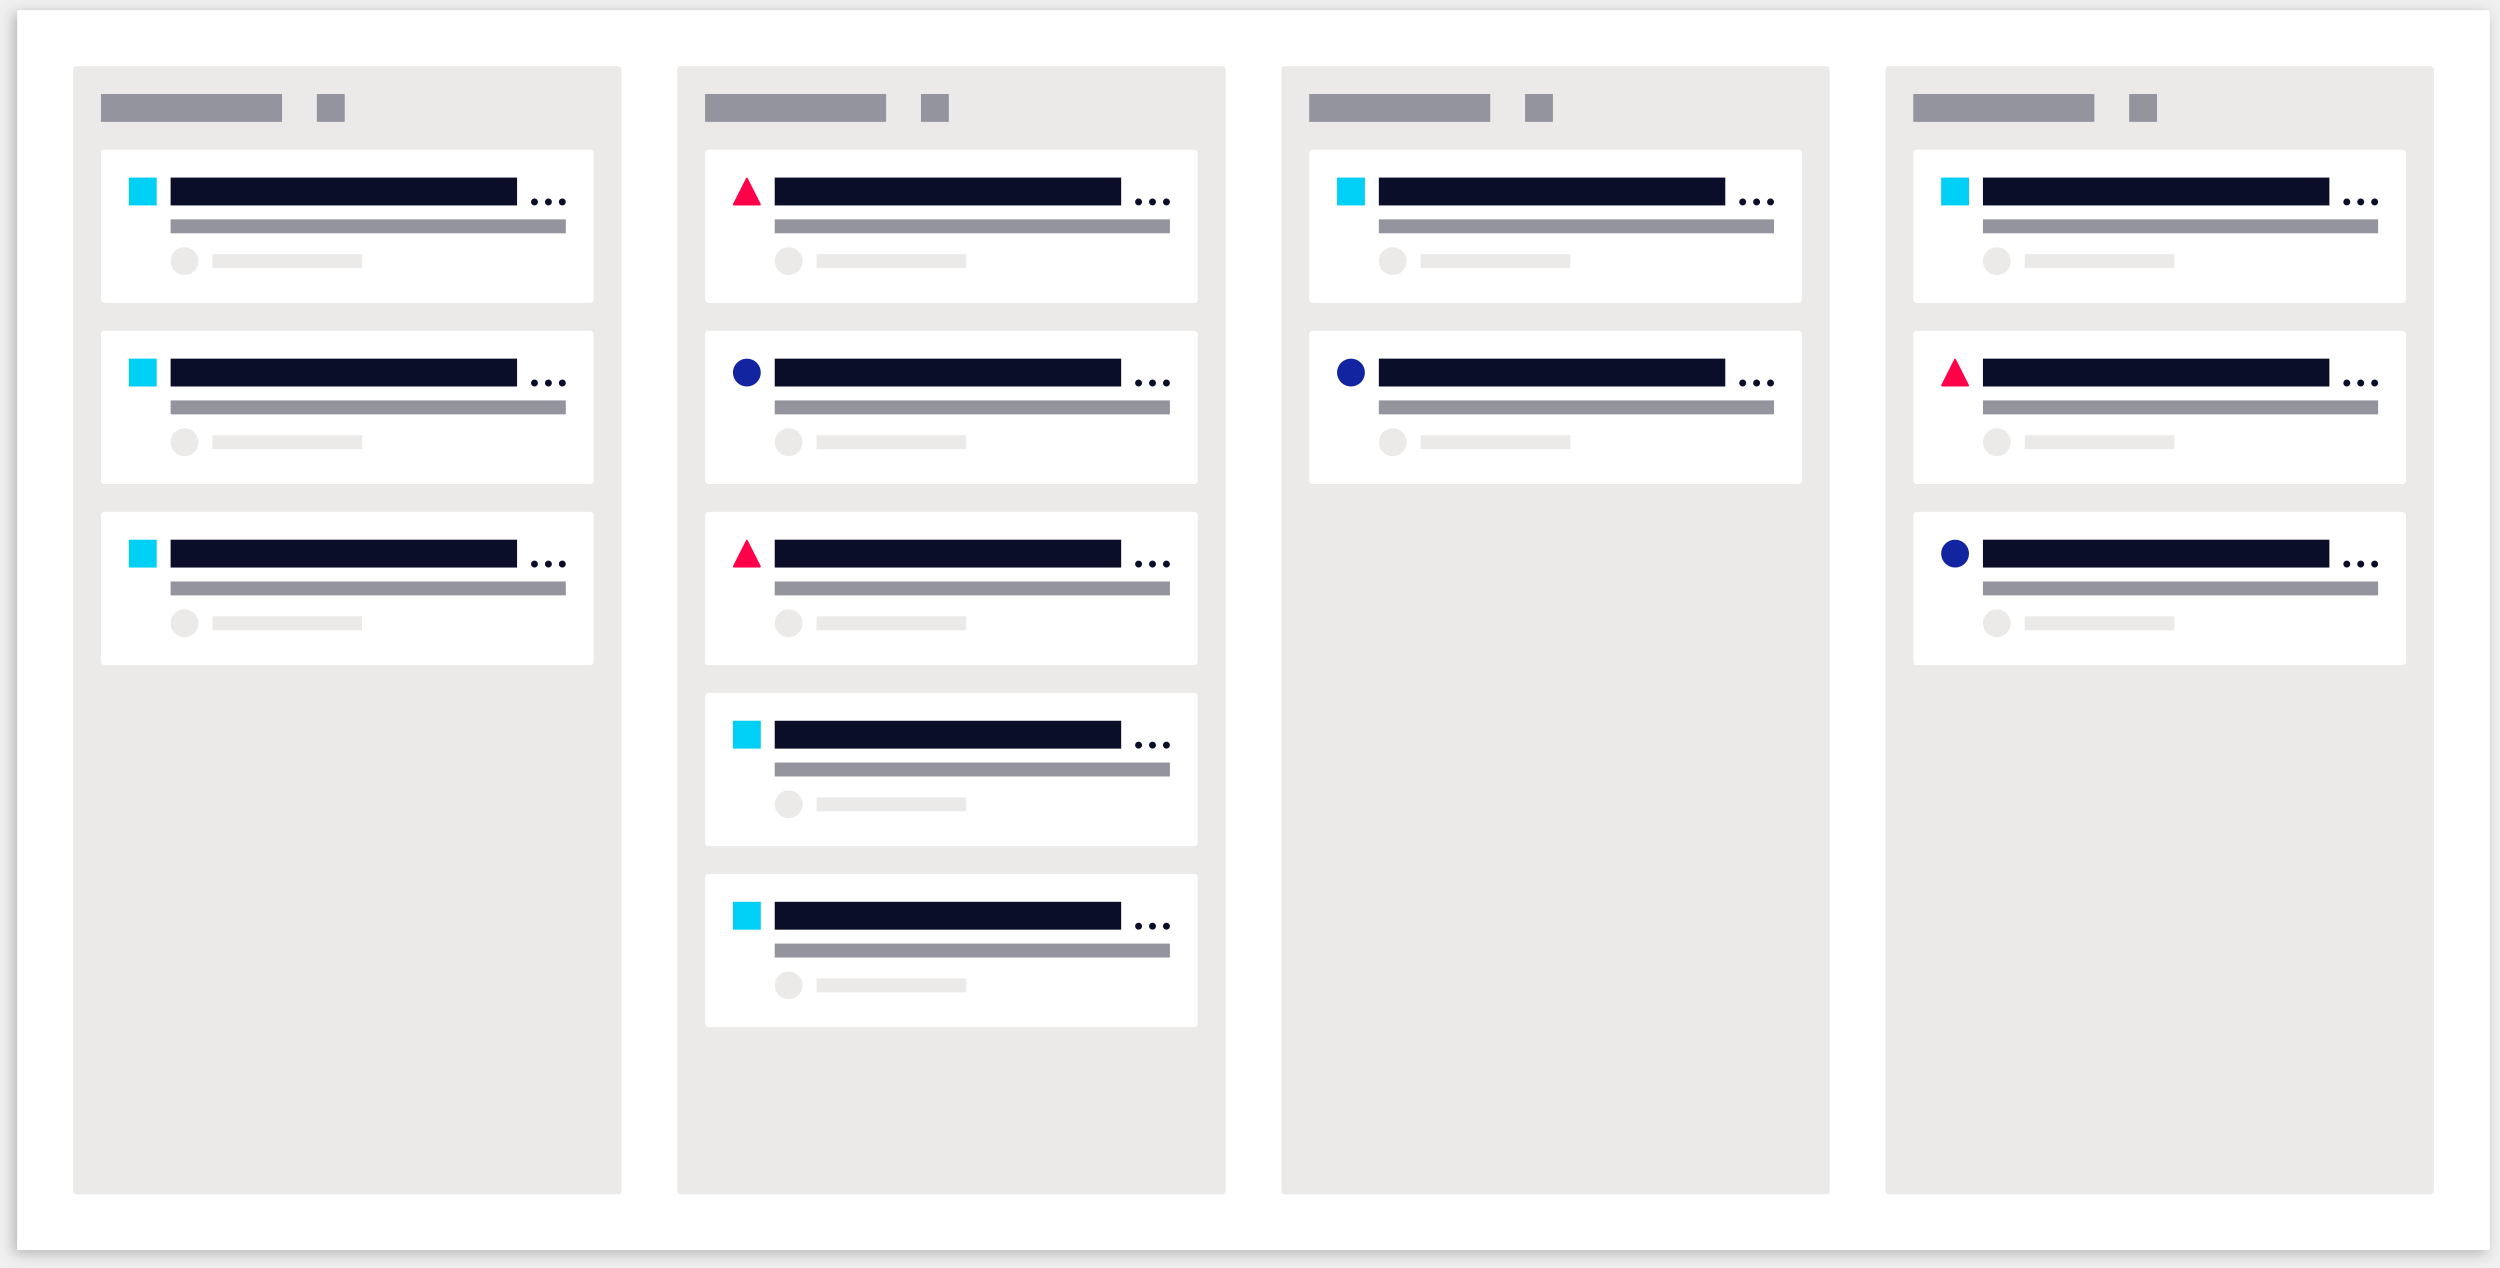
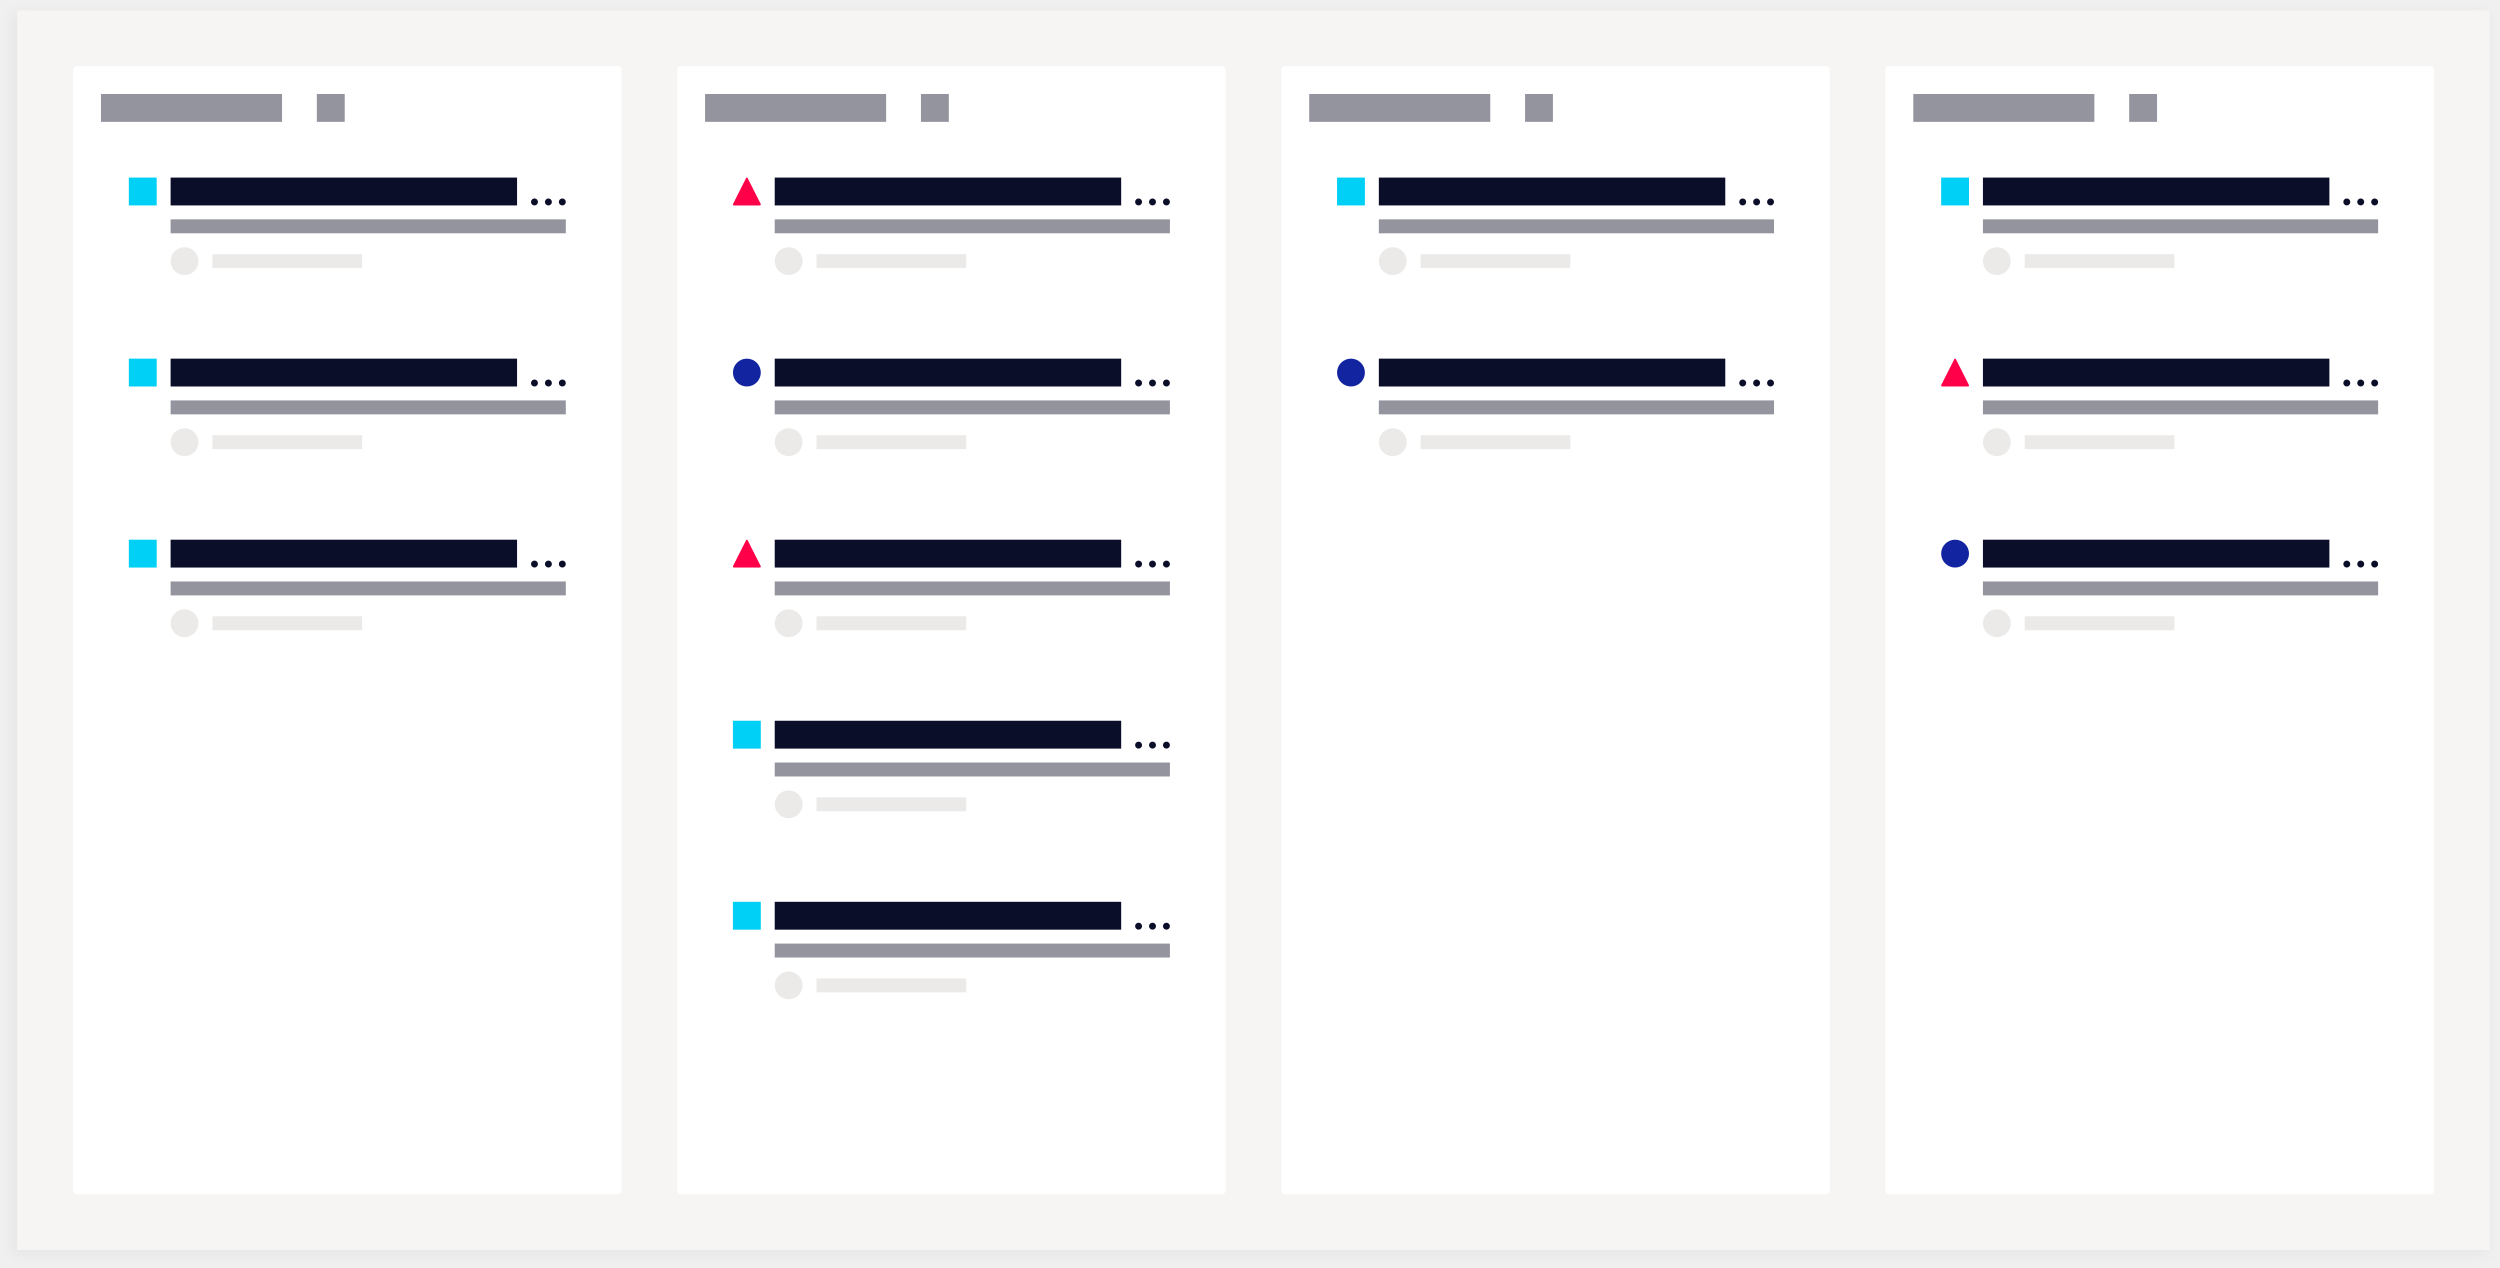
<svg xmlns="http://www.w3.org/2000/svg" width="718" height="364" viewBox="0 0 718 364" fill="none">
-   <g filter="url(#filter0_d_7392_3310351)">
-     <rect width="710" height="356" transform="translate(5 3)" fill="white" />
-     <rect x="21" y="19" width="157.5" height="324" rx="1" fill="#EBEAE8" />
+   <g filter="url(#filter0_d_7548_455584)">
+     <rect width="710" height="356" transform="translate(5 3)" fill="#F6F5F4" />
+     <rect x="21" y="19" width="157.5" height="324" rx="1" fill="white" />
    <rect x="29" y="27" width="52" height="8" fill="#93949E" />
    <rect x="91" y="27" width="8" height="8" fill="#93949E" />
    <path d="M29 44C29 43.448 29.448 43 30 43H169.5C170.052 43 170.5 43.448 170.5 44V86C170.5 86.552 170.052 87 169.5 87H30C29.448 87 29 86.552 29 86V44Z" fill="white" />
    <rect x="37" y="51" width="8" height="8" fill="#00D0F6" />
    <rect x="49" y="51" width="99.5" height="8" fill="#0B0E29" />
    <circle cx="153.5" cy="58" r="1" fill="#0B0E29" />
    <circle cx="157.5" cy="58" r="1" fill="#0B0E29" />
    <circle cx="161.5" cy="58" r="1" fill="#0B0E29" />
    <rect x="49" y="63" width="113.5" height="4" fill="#93949E" />
    <rect x="49" y="71" width="8" height="8" rx="4" fill="#EBEAE8" />
    <rect x="61" y="73" width="43" height="4" fill="#EBEAE8" />
    <path d="M29 96C29 95.448 29.448 95 30 95H169.5C170.052 95 170.5 95.448 170.5 96V138C170.5 138.552 170.052 139 169.5 139H30C29.448 139 29 138.552 29 138V96Z" fill="white" />
    <rect x="37" y="103" width="8" height="8" fill="#00D0F6" />
    <rect x="49" y="103" width="99.5" height="8" fill="#0B0E29" />
    <circle cx="153.5" cy="110" r="1" fill="#0B0E29" />
    <circle cx="157.5" cy="110" r="1" fill="#0B0E29" />
    <circle cx="161.5" cy="110" r="1" fill="#0B0E29" />
    <rect x="49" y="115" width="113.5" height="4" fill="#93949E" />
    <rect x="49" y="123" width="8" height="8" rx="4" fill="#EBEAE8" />
    <rect x="61" y="125" width="43" height="4" fill="#EBEAE8" />
    <path d="M29 148C29 147.448 29.448 147 30 147H169.5C170.052 147 170.5 147.448 170.5 148V190C170.5 190.552 170.052 191 169.5 191H30C29.448 191 29 190.552 29 190V148Z" fill="white" />
    <rect x="37" y="155" width="8" height="8" fill="#00D0F6" />
    <rect x="49" y="155" width="99.5" height="8" fill="#0B0E29" />
    <circle cx="153.5" cy="162" r="1" fill="#0B0E29" />
    <circle cx="157.5" cy="162" r="1" fill="#0B0E29" />
    <circle cx="161.5" cy="162" r="1" fill="#0B0E29" />
    <rect x="49" y="167" width="113.5" height="4" fill="#93949E" />
    <rect x="49" y="175" width="8" height="8" rx="4" fill="#EBEAE8" />
    <rect x="61" y="177" width="43" height="4" fill="#EBEAE8" />
-     <rect x="194.5" y="19" width="157.5" height="324" rx="1" fill="#EBEAE8" />
+     <rect x="194.5" y="19" width="157.5" height="324" rx="1" fill="white" />
    <rect x="202.5" y="27" width="52" height="8" fill="#93949E" />
    <rect x="264.5" y="27" width="8" height="8" fill="#93949E" />
    <path d="M202.5 44C202.5 43.448 202.948 43 203.5 43H343C343.552 43 344 43.448 344 44V86C344 86.552 343.552 87 343 87H203.5C202.948 87 202.5 86.552 202.5 86V44Z" fill="white" />
    <path d="M214.273 51.15C214.374 50.95 214.626 50.95 214.727 51.15L218.465 58.551C218.565 58.751 218.439 59 218.238 59H210.762C210.561 59 210.435 58.751 210.535 58.551L214.273 51.15Z" fill="#FF0049" />
    <rect x="222.5" y="51" width="99.5" height="8" fill="#0B0E29" />
    <circle cx="327" cy="58" r="1" fill="#0B0E29" />
    <circle cx="331" cy="58" r="1" fill="#0B0E29" />
    <circle cx="335" cy="58" r="1" fill="#0B0E29" />
    <rect x="222.5" y="63" width="113.5" height="4" fill="#93949E" />
    <rect x="222.5" y="71" width="8" height="8" rx="4" fill="#EBEAE8" />
    <rect x="234.5" y="73" width="43" height="4" fill="#EBEAE8" />
    <path d="M202.5 96C202.5 95.448 202.948 95 203.5 95H343C343.552 95 344 95.448 344 96V138C344 138.552 343.552 139 343 139H203.5C202.948 139 202.5 138.552 202.5 138V96Z" fill="white" />
    <circle cx="214.5" cy="107" r="4" fill="#1324A0" />
    <rect x="222.5" y="103" width="99.5" height="8" fill="#0B0E29" />
    <circle cx="327" cy="110" r="1" fill="#0B0E29" />
    <circle cx="331" cy="110" r="1" fill="#0B0E29" />
    <circle cx="335" cy="110" r="1" fill="#0B0E29" />
    <rect x="222.5" y="115" width="113.5" height="4" fill="#93949E" />
    <rect x="222.5" y="123" width="8" height="8" rx="4" fill="#EBEAE8" />
    <rect x="234.5" y="125" width="43" height="4" fill="#EBEAE8" />
    <path d="M202.5 148C202.5 147.448 202.948 147 203.5 147H343C343.552 147 344 147.448 344 148V190C344 190.552 343.552 191 343 191H203.5C202.948 191 202.5 190.552 202.5 190V148Z" fill="white" />
    <path d="M214.273 155.15C214.374 154.95 214.626 154.95 214.727 155.15L218.465 162.551C218.565 162.751 218.439 163 218.238 163H210.762C210.561 163 210.435 162.751 210.535 162.551L214.273 155.15Z" fill="#FF0049" />
    <rect x="222.5" y="155" width="99.5" height="8" fill="#0B0E29" />
    <circle cx="327" cy="162" r="1" fill="#0B0E29" />
    <circle cx="331" cy="162" r="1" fill="#0B0E29" />
    <circle cx="335" cy="162" r="1" fill="#0B0E29" />
    <rect x="222.5" y="167" width="113.5" height="4" fill="#93949E" />
    <rect x="222.5" y="175" width="8" height="8" rx="4" fill="#EBEAE8" />
    <rect x="234.5" y="177" width="43" height="4" fill="#EBEAE8" />
    <path d="M202.5 200C202.5 199.448 202.948 199 203.5 199H343C343.552 199 344 199.448 344 200V242C344 242.552 343.552 243 343 243H203.5C202.948 243 202.5 242.552 202.5 242V200Z" fill="white" />
    <rect x="210.5" y="207" width="8" height="8" fill="#00D0F6" />
    <rect x="222.5" y="207" width="99.5" height="8" fill="#0B0E29" />
    <circle cx="327" cy="214" r="1" fill="#0B0E29" />
    <circle cx="331" cy="214" r="1" fill="#0B0E29" />
    <circle cx="335" cy="214" r="1" fill="#0B0E29" />
    <rect x="222.5" y="219" width="113.5" height="4" fill="#93949E" />
    <rect x="222.5" y="227" width="8" height="8" rx="4" fill="#EBEAE8" />
    <rect x="234.5" y="229" width="43" height="4" fill="#EBEAE8" />
    <path d="M202.5 252C202.5 251.448 202.948 251 203.5 251H343C343.552 251 344 251.448 344 252V294C344 294.552 343.552 295 343 295H203.5C202.948 295 202.5 294.552 202.5 294V252Z" fill="white" />
    <rect x="210.5" y="259" width="8" height="8" fill="#00D0F6" />
    <rect x="222.5" y="259" width="99.5" height="8" fill="#0B0E29" />
    <circle cx="327" cy="266" r="1" fill="#0B0E29" />
    <circle cx="331" cy="266" r="1" fill="#0B0E29" />
    <circle cx="335" cy="266" r="1" fill="#0B0E29" />
    <rect x="222.5" y="271" width="113.5" height="4" fill="#93949E" />
    <rect x="222.5" y="279" width="8" height="8" rx="4" fill="#EBEAE8" />
    <rect x="234.5" y="281" width="43" height="4" fill="#EBEAE8" />
-     <rect x="368" y="19" width="157.5" height="324" rx="1" fill="#EBEAE8" />
+     <rect x="368" y="19" width="157.5" height="324" rx="1" fill="white" />
    <rect x="376" y="27" width="52" height="8" fill="#93949E" />
    <rect x="438" y="27" width="8" height="8" fill="#93949E" />
    <path d="M376 44C376 43.448 376.448 43 377 43H516.5C517.052 43 517.5 43.448 517.5 44V86C517.5 86.552 517.052 87 516.5 87H377C376.448 87 376 86.552 376 86V44Z" fill="white" />
    <rect x="384" y="51" width="8" height="8" fill="#00D0F6" />
    <rect x="396" y="51" width="99.5" height="8" fill="#0B0E29" />
    <circle cx="500.5" cy="58" r="1" fill="#0B0E29" />
    <circle cx="504.5" cy="58" r="1" fill="#0B0E29" />
    <circle cx="508.5" cy="58" r="1" fill="#0B0E29" />
    <rect x="396" y="63" width="113.5" height="4" fill="#93949E" />
    <rect x="396" y="71" width="8" height="8" rx="4" fill="#EBEAE8" />
    <rect x="408" y="73" width="43" height="4" fill="#EBEAE8" />
    <path d="M376 96C376 95.448 376.448 95 377 95H516.5C517.052 95 517.5 95.448 517.5 96V138C517.5 138.552 517.052 139 516.5 139H377C376.448 139 376 138.552 376 138V96Z" fill="white" />
    <circle cx="388" cy="107" r="4" fill="#1324A0" />
    <rect x="396" y="103" width="99.5" height="8" fill="#0B0E29" />
    <circle cx="500.5" cy="110" r="1" fill="#0B0E29" />
    <circle cx="504.5" cy="110" r="1" fill="#0B0E29" />
    <circle cx="508.5" cy="110" r="1" fill="#0B0E29" />
    <rect x="396" y="115" width="113.5" height="4" fill="#93949E" />
    <rect x="396" y="123" width="8" height="8" rx="4" fill="#EBEAE8" />
    <rect x="408" y="125" width="43" height="4" fill="#EBEAE8" />
-     <rect x="541.5" y="19" width="157.5" height="324" rx="1" fill="#EBEAE8" />
+     <rect x="541.5" y="19" width="157.5" height="324" rx="1" fill="white" />
    <rect x="549.5" y="27" width="52" height="8" fill="#93949E" />
    <rect x="611.5" y="27" width="8" height="8" fill="#93949E" />
    <path d="M549.5 44C549.5 43.448 549.948 43 550.5 43H690C690.552 43 691 43.448 691 44V86C691 86.552 690.552 87 690 87H550.5C549.948 87 549.5 86.552 549.5 86V44Z" fill="white" />
    <rect x="557.5" y="51" width="8" height="8" fill="#00D0F6" />
    <rect x="569.5" y="51" width="99.5" height="8" fill="#0B0E29" />
    <circle cx="674" cy="58" r="1" fill="#0B0E29" />
    <circle cx="678" cy="58" r="1" fill="#0B0E29" />
    <circle cx="682" cy="58" r="1" fill="#0B0E29" />
    <rect x="569.5" y="63" width="113.5" height="4" fill="#93949E" />
    <rect x="569.5" y="71" width="8" height="8" rx="4" fill="#EBEAE8" />
    <rect x="581.5" y="73" width="43" height="4" fill="#EBEAE8" />
    <path d="M549.5 96C549.5 95.448 549.948 95 550.5 95H690C690.552 95 691 95.448 691 96V138C691 138.552 690.552 139 690 139H550.5C549.948 139 549.5 138.552 549.5 138V96Z" fill="white" />
    <path d="M561.273 103.15C561.374 102.95 561.626 102.95 561.727 103.15L565.465 110.551C565.565 110.751 565.439 111 565.238 111H557.762C557.561 111 557.435 110.751 557.535 110.551L561.273 103.15Z" fill="#FF0049" />
    <rect x="569.5" y="103" width="99.5" height="8" fill="#0B0E29" />
    <circle cx="674" cy="110" r="1" fill="#0B0E29" />
    <circle cx="678" cy="110" r="1" fill="#0B0E29" />
    <circle cx="682" cy="110" r="1" fill="#0B0E29" />
    <rect x="569.5" y="115" width="113.5" height="4" fill="#93949E" />
    <rect x="569.5" y="123" width="8" height="8" rx="4" fill="#EBEAE8" />
    <rect x="581.5" y="125" width="43" height="4" fill="#EBEAE8" />
    <path d="M549.5 148C549.5 147.448 549.948 147 550.5 147H690C690.552 147 691 147.448 691 148V190C691 190.552 690.552 191 690 191H550.5C549.948 191 549.5 190.552 549.5 190V148Z" fill="white" />
    <circle cx="561.5" cy="159" r="4" fill="#1324A0" />
    <rect x="569.5" y="155" width="99.5" height="8" fill="#0B0E29" />
    <circle cx="674" cy="162" r="1" fill="#0B0E29" />
    <circle cx="678" cy="162" r="1" fill="#0B0E29" />
    <circle cx="682" cy="162" r="1" fill="#0B0E29" />
    <rect x="569.5" y="167" width="113.5" height="4" fill="#93949E" />
    <rect x="569.5" y="175" width="8" height="8" rx="4" fill="#EBEAE8" />
    <rect x="581.5" y="177" width="43" height="4" fill="#EBEAE8" />
  </g>
  <defs>
-     <filter id="filter0_d_7392_3310351" x="0" y="0" width="718" height="364" filterUnits="userSpaceOnUse" color-interpolation-filters="sRGB">
+     <filter id="filter0_d_7548_455584" x="0" y="0" width="718" height="364" filterUnits="userSpaceOnUse" color-interpolation-filters="sRGB">
      <feFlood flood-opacity="0" result="BackgroundImageFix" />
      <feColorMatrix in="SourceAlpha" type="matrix" values="0 0 0 0 0 0 0 0 0 0 0 0 0 0 0 0 0 0 127 0" result="hardAlpha" />
      <feOffset dx="-1" dy="1" />
      <feGaussianBlur stdDeviation="2" />
      <feComposite in2="hardAlpha" operator="out" />
-       <feColorMatrix type="matrix" values="0 0 0 0 0 0 0 0 0 0 0 0 0 0 0 0 0 0 0.25 0" />
-       <feBlend mode="normal" in2="BackgroundImageFix" result="effect1_dropShadow_7392_3310351" />
-       <feBlend mode="normal" in="SourceGraphic" in2="effect1_dropShadow_7392_3310351" result="shape" />
+       <feColorMatrix type="matrix" values="0 0 0 0 0 0 0 0 0 0 0 0 0 0 0 0 0 0 0.05 0" />
+       <feBlend mode="normal" in2="BackgroundImageFix" result="effect1_dropShadow_7548_455584" />
+       <feBlend mode="normal" in="SourceGraphic" in2="effect1_dropShadow_7548_455584" result="shape" />
    </filter>
  </defs>
</svg>
